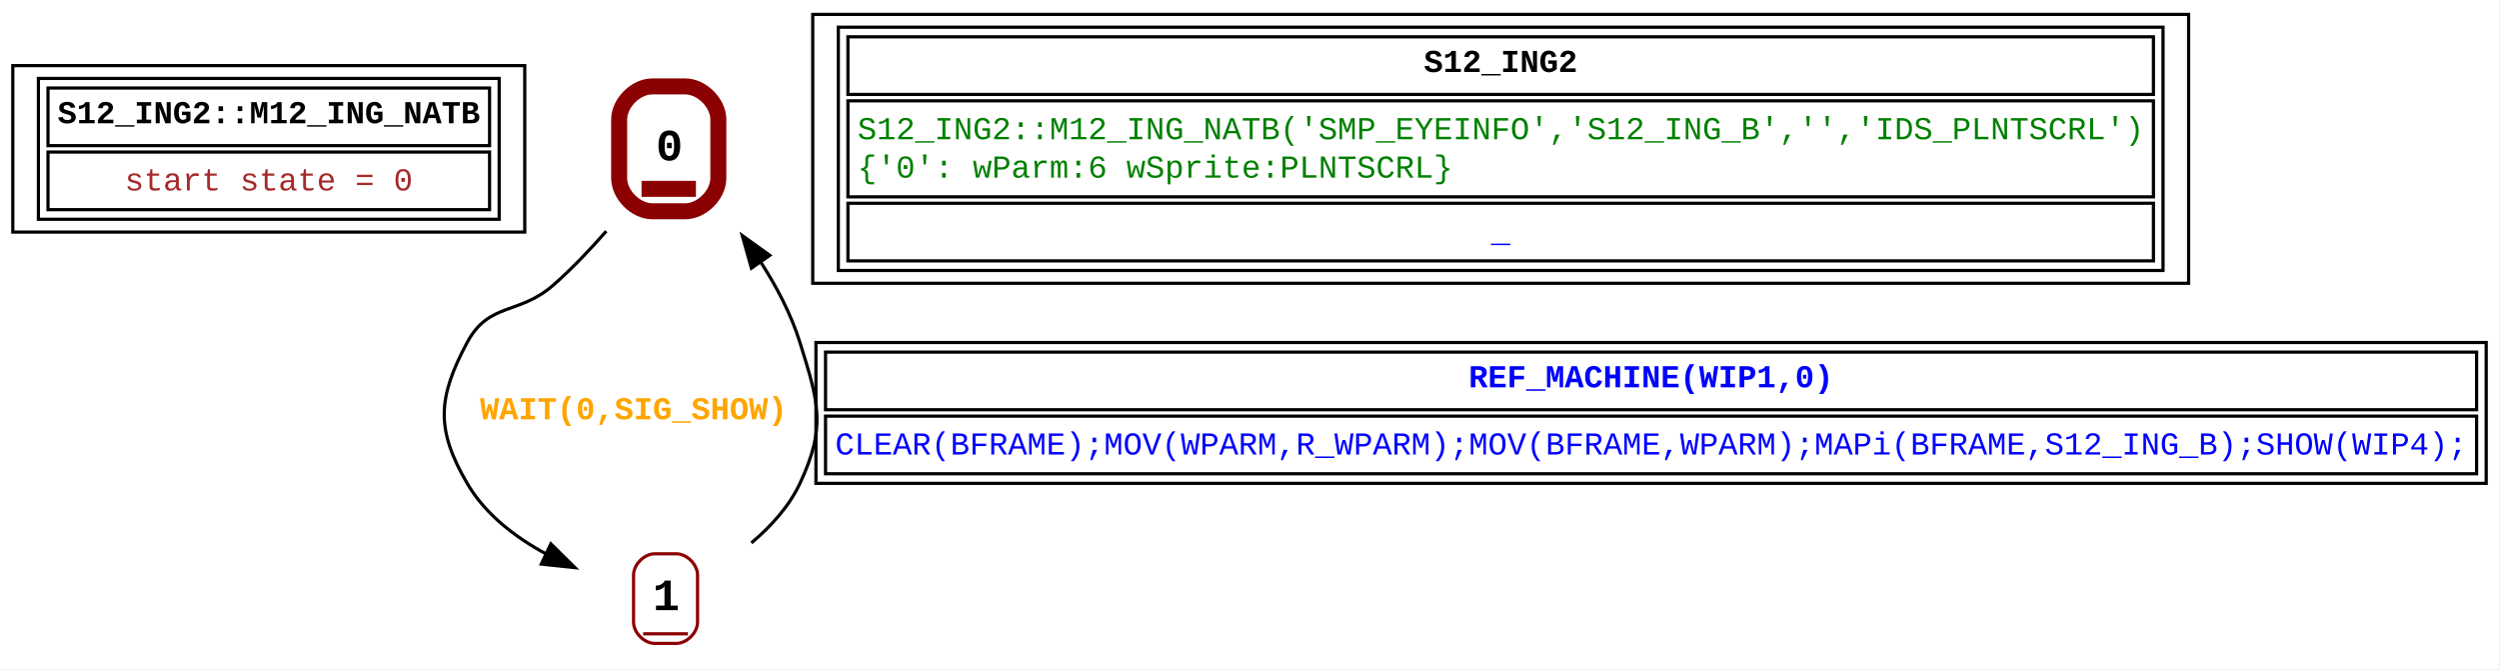
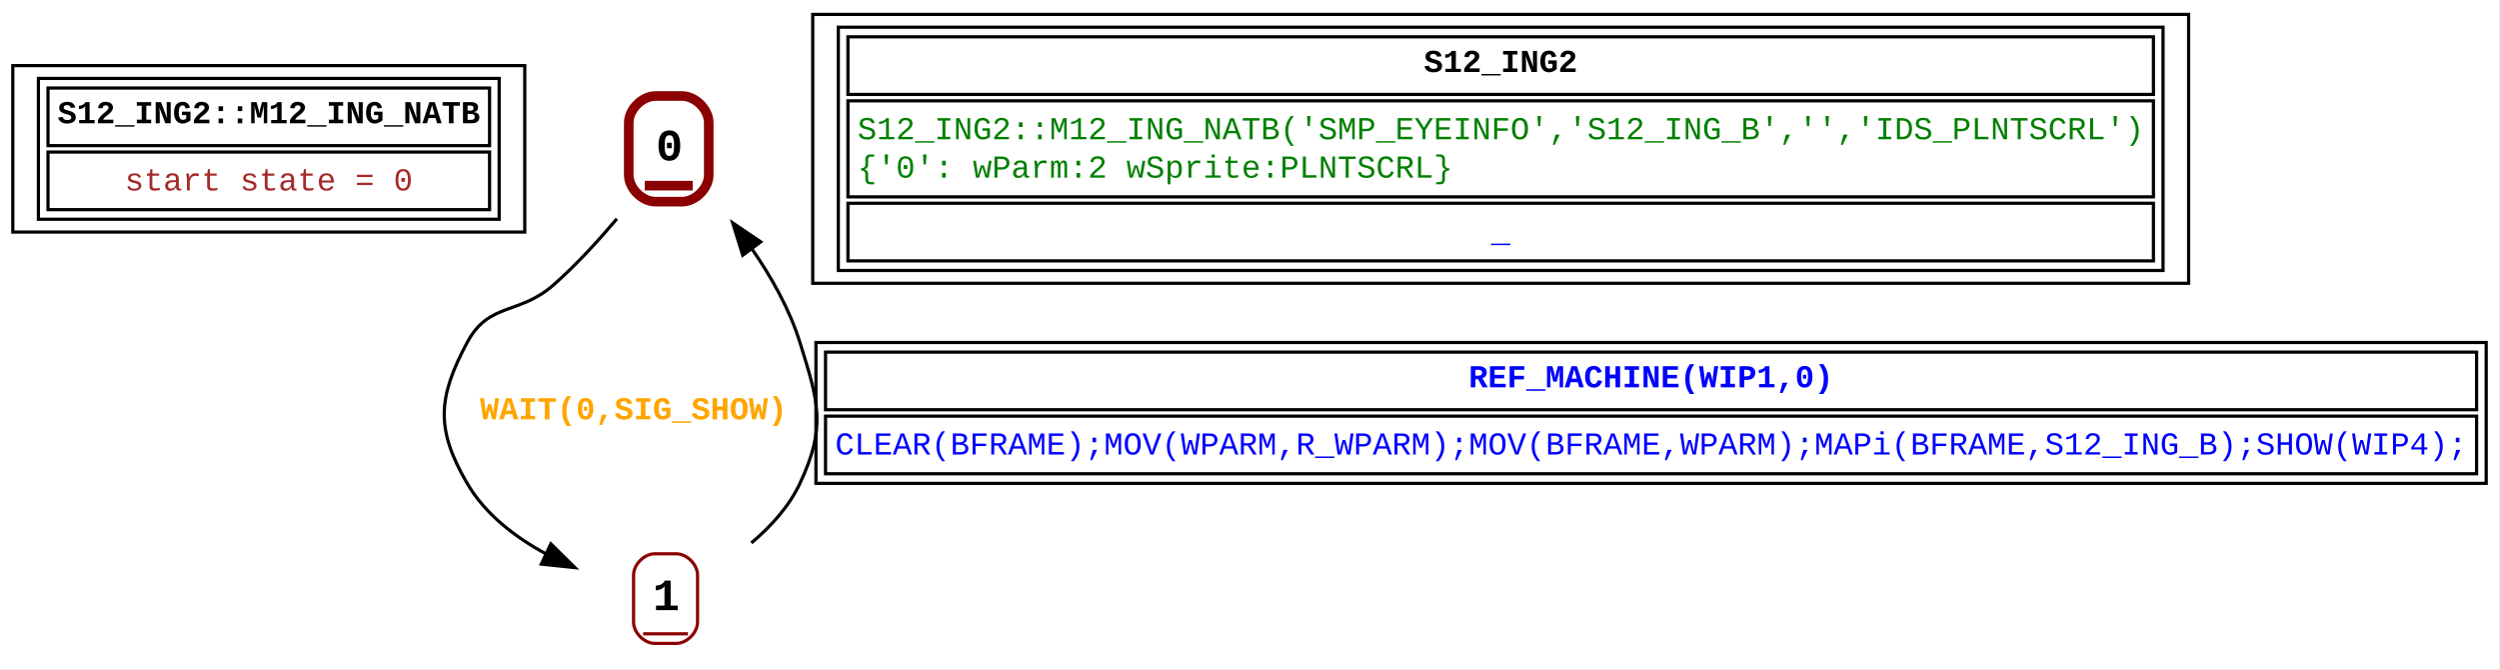
<svg xmlns="http://www.w3.org/2000/svg" width="781pt" height="209pt" viewBox="0.00 0.00 781.00 209.00">
  <g id="graph0" class="graph" transform="scale(1 1) rotate(0) translate(4 205)">
    <polygon fill="white" stroke="none" points="-4,4 -4,-205 777,-205 777,4 -4,4" />
    <g id="node1" class="node">
      <polygon fill="none" stroke="black" points="0,-132.5 0,-184.5 160,-184.5 160,-132.5 0,-132.5" />
      <polygon fill="none" stroke="black" points="11,-159.5 11,-177.5 149,-177.5 149,-159.5 11,-159.5" />
      <text text-anchor="start" x="14" y="-166.5" font-family="Courier New" font-weight="bold" font-size="10.00">S12_ING2::M12_ING_NATB</text>
      <polygon fill="none" stroke="black" points="11,-139.5 11,-157.5 149,-157.5 149,-139.5 11,-139.5" />
      <text text-anchor="start" x="34.99" y="-145.5" font-family="Courier New" font-size="10.00" fill="brown">start state = 0</text>
      <polygon fill="none" stroke="black" points="8,-136.5 8,-180.5 152,-180.5 152,-136.5 8,-136.5" />
    </g>
    <g id="node2" class="node">
-       <polyline fill="none" stroke="darkred" stroke-width="5" points="196.5,-146 213.5,-146" />
+       <polyline fill="none" stroke="darkred" stroke-width="3" points="197.5,-147 212.5,-147" />
      <text text-anchor="start" x="201" y="-154.9" font-family="Courier New" font-weight="bold" font-size="14.00">0</text>
-       <path fill="none" stroke="darkred" stroke-width="5" d="M199.83,-139C199.83,-139 210.17,-139 210.17,-139 215.33,-139 220.5,-144.17 220.5,-149.33 220.5,-149.33 220.5,-167.67 220.5,-167.67 220.5,-172.83 215.33,-178 210.17,-178 210.17,-178 199.83,-178 199.83,-178 194.67,-178 189.5,-172.83 189.5,-167.67 189.5,-167.67 189.5,-149.33 189.5,-149.33 189.5,-144.17 194.67,-139 199.83,-139" />
+       <path fill="none" stroke="darkred" stroke-width="3" d="M200.83,-142C200.83,-142 209.17,-142 209.17,-142 213.33,-142 217.5,-146.17 217.5,-150.33 217.5,-150.33 217.5,-166.67 217.5,-166.67 217.5,-170.83 213.33,-175 209.17,-175 209.17,-175 200.83,-175 200.83,-175 196.67,-175 192.5,-170.83 192.5,-166.67 192.5,-166.67 192.5,-150.33 192.5,-150.33 192.5,-146.17 196.67,-142 200.83,-142" />
    </g>
    <g id="node3" class="node">
      <polyline fill="none" stroke="darkred" points="197,-7 211,-7" />
      <text text-anchor="start" x="200" y="-14.4" font-family="Courier New" font-weight="bold" font-size="14.00">1</text>
      <path fill="none" stroke="darkred" d="M200.67,-4C200.67,-4 207.33,-4 207.33,-4 210.67,-4 214,-7.33 214,-10.67 214,-10.67 214,-25.33 214,-25.33 214,-28.67 210.67,-32 207.33,-32 207.33,-32 200.67,-32 200.67,-32 197.33,-32 194,-28.67 194,-25.33 194,-25.33 194,-10.67 194,-10.67 194,-7.33 197.33,-4 200.67,-4" />
    </g>
    <g id="edge1" class="edge">
-       <path fill="none" stroke="black" d="M185.47,-132.78C180.39,-126.99 174.73,-121.04 169,-116 158.18,-106.47 148.81,-110.72 142,-98 132.77,-80.76 132.14,-70.89 142,-54 147.64,-44.33 157.05,-37.13 166.85,-31.85" />
+       <path fill="none" stroke="black" d="M188.8,-136.65C182.93,-129.71 176.01,-122.18 169,-116 158.18,-106.47 148.81,-110.72 142,-98 132.77,-80.76 132.14,-70.89 142,-54 147.64,-44.33 157.05,-37.13 166.85,-31.85" />
      <polygon fill="black" stroke="black" points="168.15,-35.11 175.7,-27.67 165.17,-28.78 168.15,-35.11" />
      <text text-anchor="start" x="146" y="-74" font-family="Courier New" font-weight="bold" font-size="10.00" fill="orange">WAIT(0,SIG_SHOW)</text>
    </g>
    <g id="edge2" class="edge">
-       <path fill="none" stroke="black" d="M230.82,-35.39C236.93,-40.53 242.62,-46.78 246,-54 254.29,-71.71 251.81,-79.33 246,-98 243.24,-106.86 238.66,-115.56 233.53,-123.46" />
-       <polygon fill="black" stroke="black" points="230.83,-121.22 227.97,-131.42 236.57,-125.23 230.83,-121.22" />
+       <path fill="none" stroke="black" d="M230.82,-35.39C236.93,-40.53 242.62,-46.78 246,-54 254.29,-71.71 251.81,-79.33 246,-98 242.77,-108.38 237.03,-118.55 230.85,-127.46" />
+       <polygon fill="black" stroke="black" points="228.12,-125.26 224.97,-135.38 233.74,-129.44 228.12,-125.26" />
      <polygon fill="none" stroke="black" points="254,-77 254,-95 770,-95 770,-77 254,-77" />
      <text text-anchor="start" x="454.99" y="-84" font-family="Courier New" font-weight="bold" font-size="10.00" fill="blue">REF_MACHINE(WIP1,0)</text>
      <polygon fill="none" stroke="black" points="254,-57 254,-75 770,-75 770,-57 254,-57" />
      <text text-anchor="start" x="257" y="-63" font-family="Courier New" font-size="10.00" fill="blue">CLEAR(BFRAME);MOV(WPARM,R_WPARM);MOV(BFRAME,WPARM);MAPi(BFRAME,S12_ING_B);SHOW(WIP4);</text>
      <polygon fill="none" stroke="black" points="251,-54 251,-98 773,-98 773,-54 251,-54" />
    </g>
    <g id="node4" class="node">
      <polygon fill="none" stroke="black" points="250,-116.5 250,-200.5 680,-200.5 680,-116.5 250,-116.5" />
      <polygon fill="none" stroke="black" points="261,-175.5 261,-193.5 669,-193.5 669,-175.5 261,-175.5" />
      <text text-anchor="start" x="441" y="-182.5" font-family="Courier New" font-weight="bold" font-size="10.00">S12_ING2</text>
      <polygon fill="none" stroke="black" points="261,-143.5 261,-173.5 669,-173.5 669,-143.5 261,-143.5" />
      <text text-anchor="start" x="264" y="-161.5" font-family="Courier New" font-size="10.00" fill="green">S12_ING2::M12_ING_NATB('SMP_EYEINFO','S12_ING_B','','IDS_PLNTSCRL')</text>
-       <text text-anchor="start" x="264" y="-149.5" font-family="Courier New" font-size="10.00" fill="green">{'0': wParm:6 wSprite:PLNTSCRL}</text>
+       <text text-anchor="start" x="264" y="-149.5" font-family="Courier New" font-size="10.00" fill="green">{'0': wParm:2 wSprite:PLNTSCRL}</text>
      <polygon fill="none" stroke="black" points="261,-123.5 261,-141.5 669,-141.5 669,-123.5 261,-123.5" />
      <text text-anchor="start" x="462" y="-129.5" font-family="Courier New" font-size="10.00" fill="blue">_</text>
      <polygon fill="none" stroke="black" points="258,-120.5 258,-196.5 672,-196.5 672,-120.5 258,-120.5" />
    </g>
  </g>
</svg>
